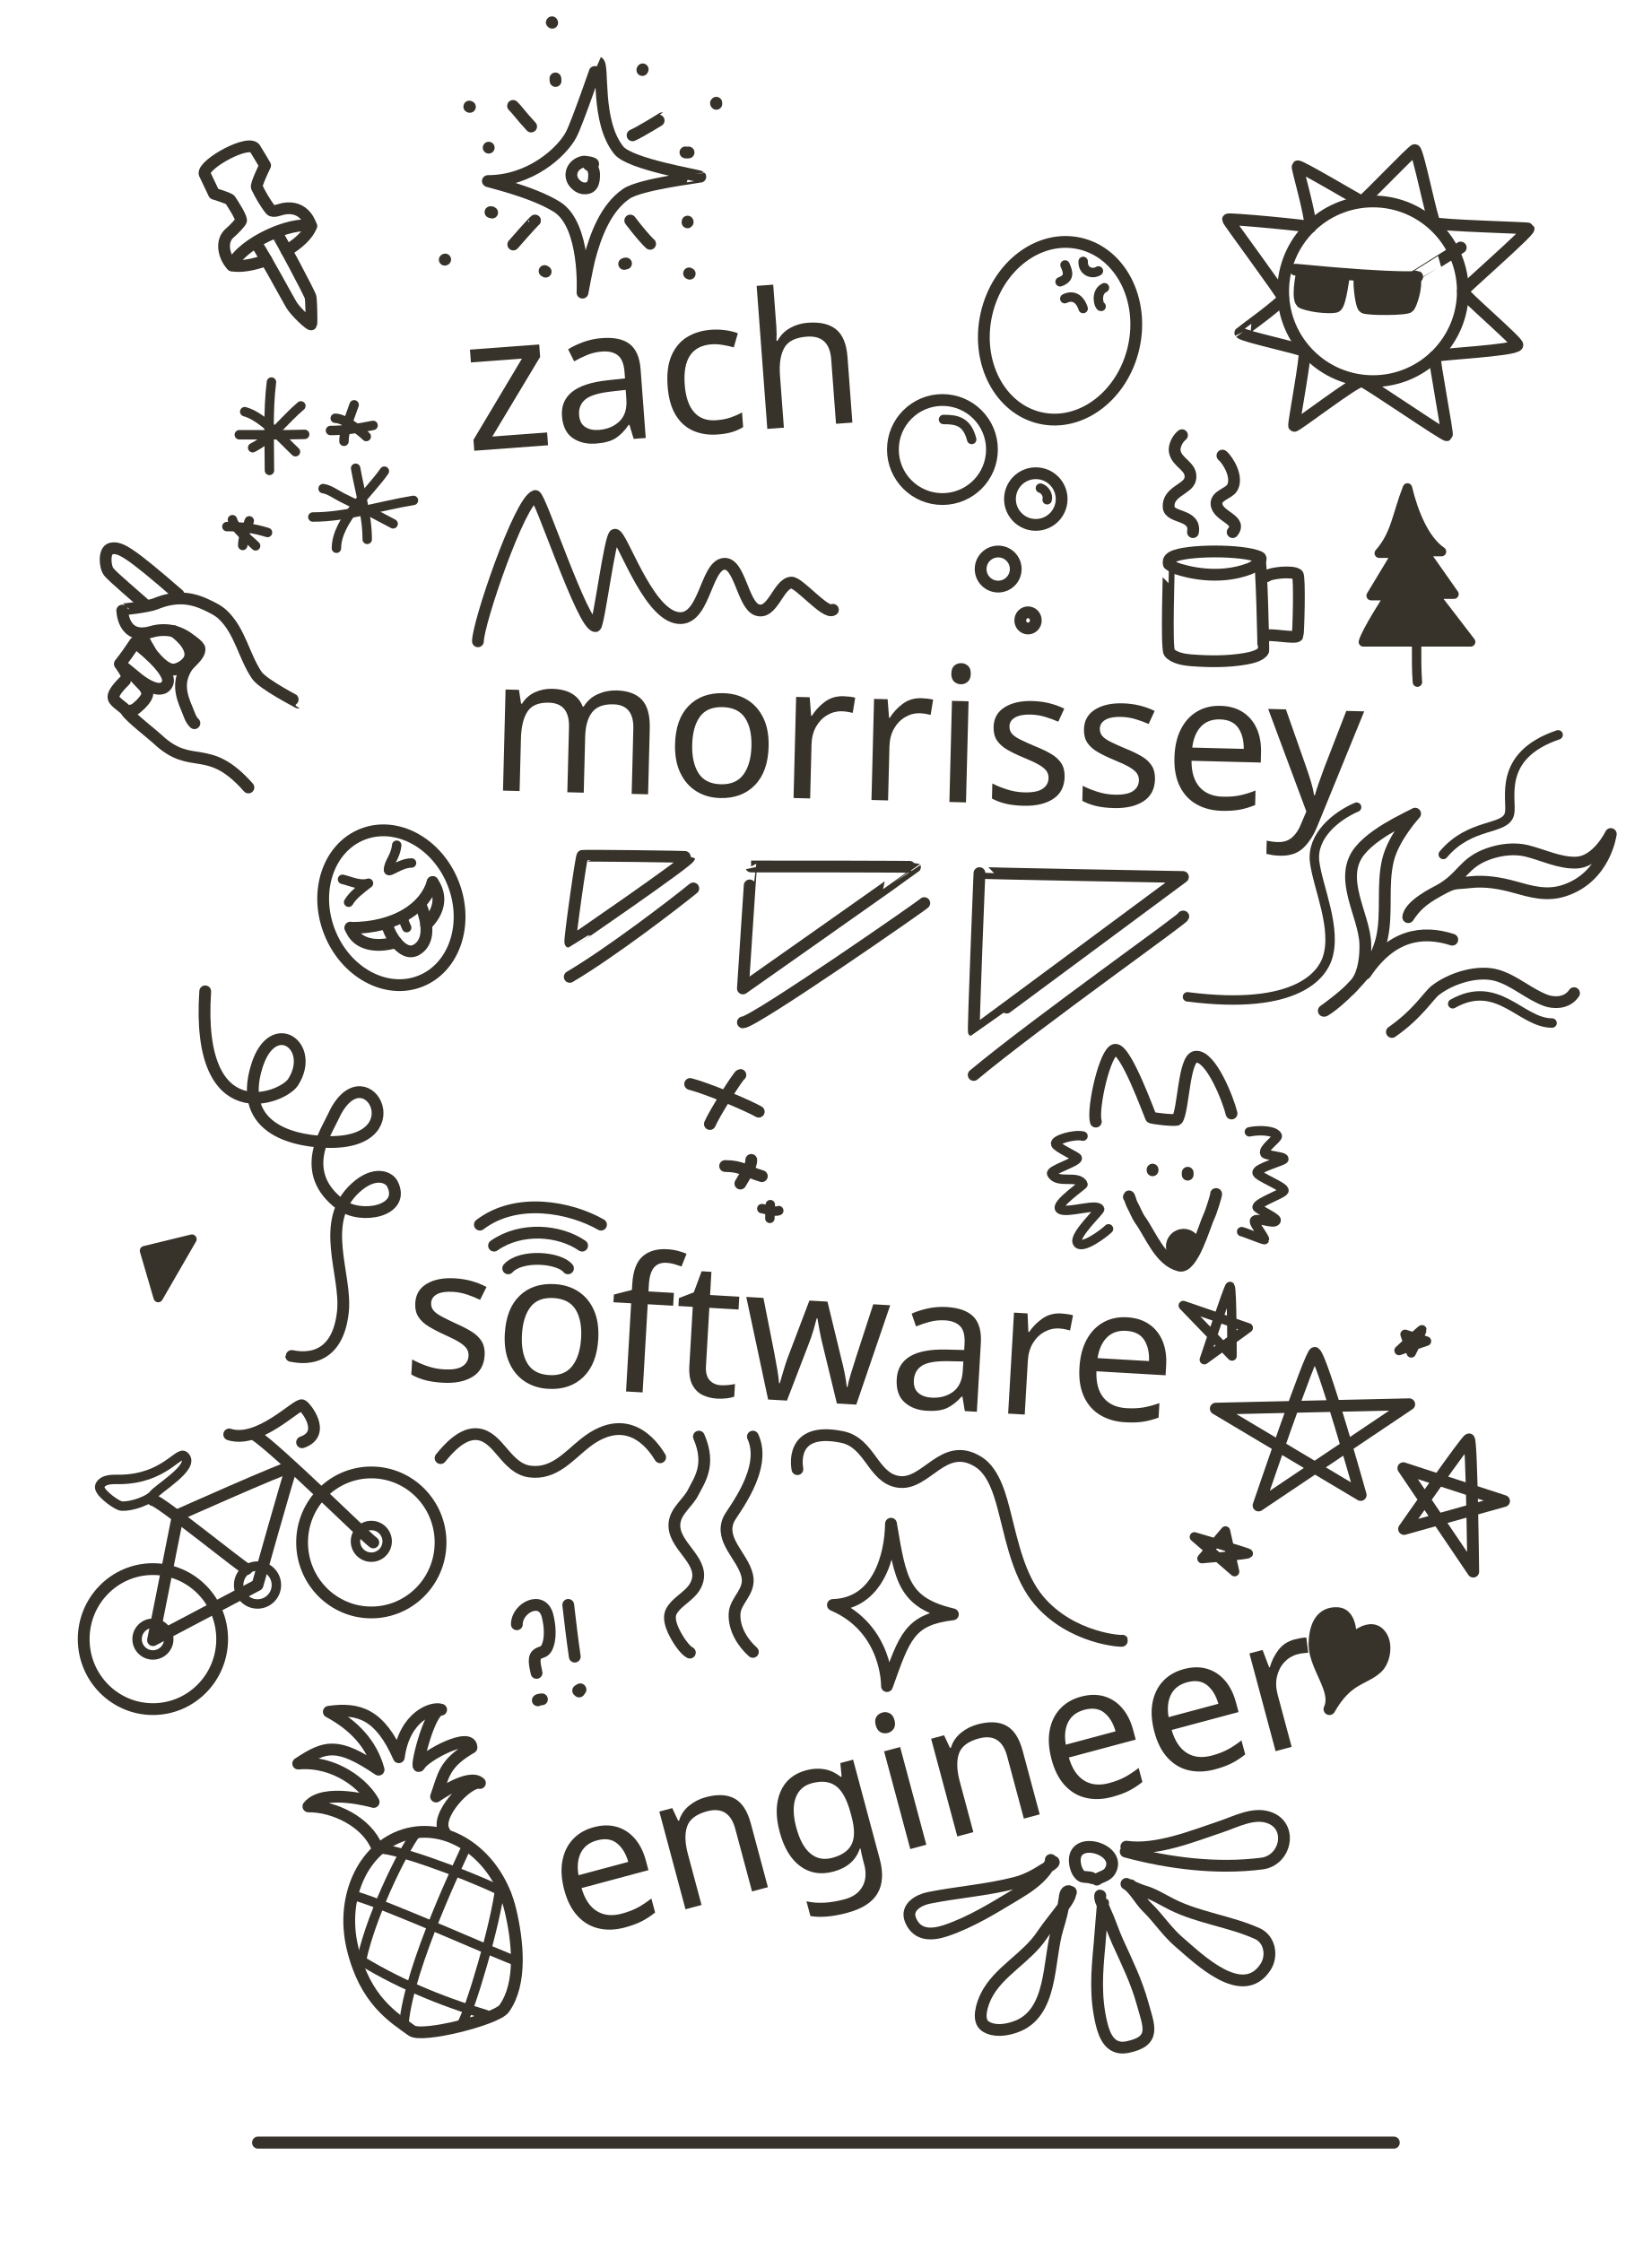
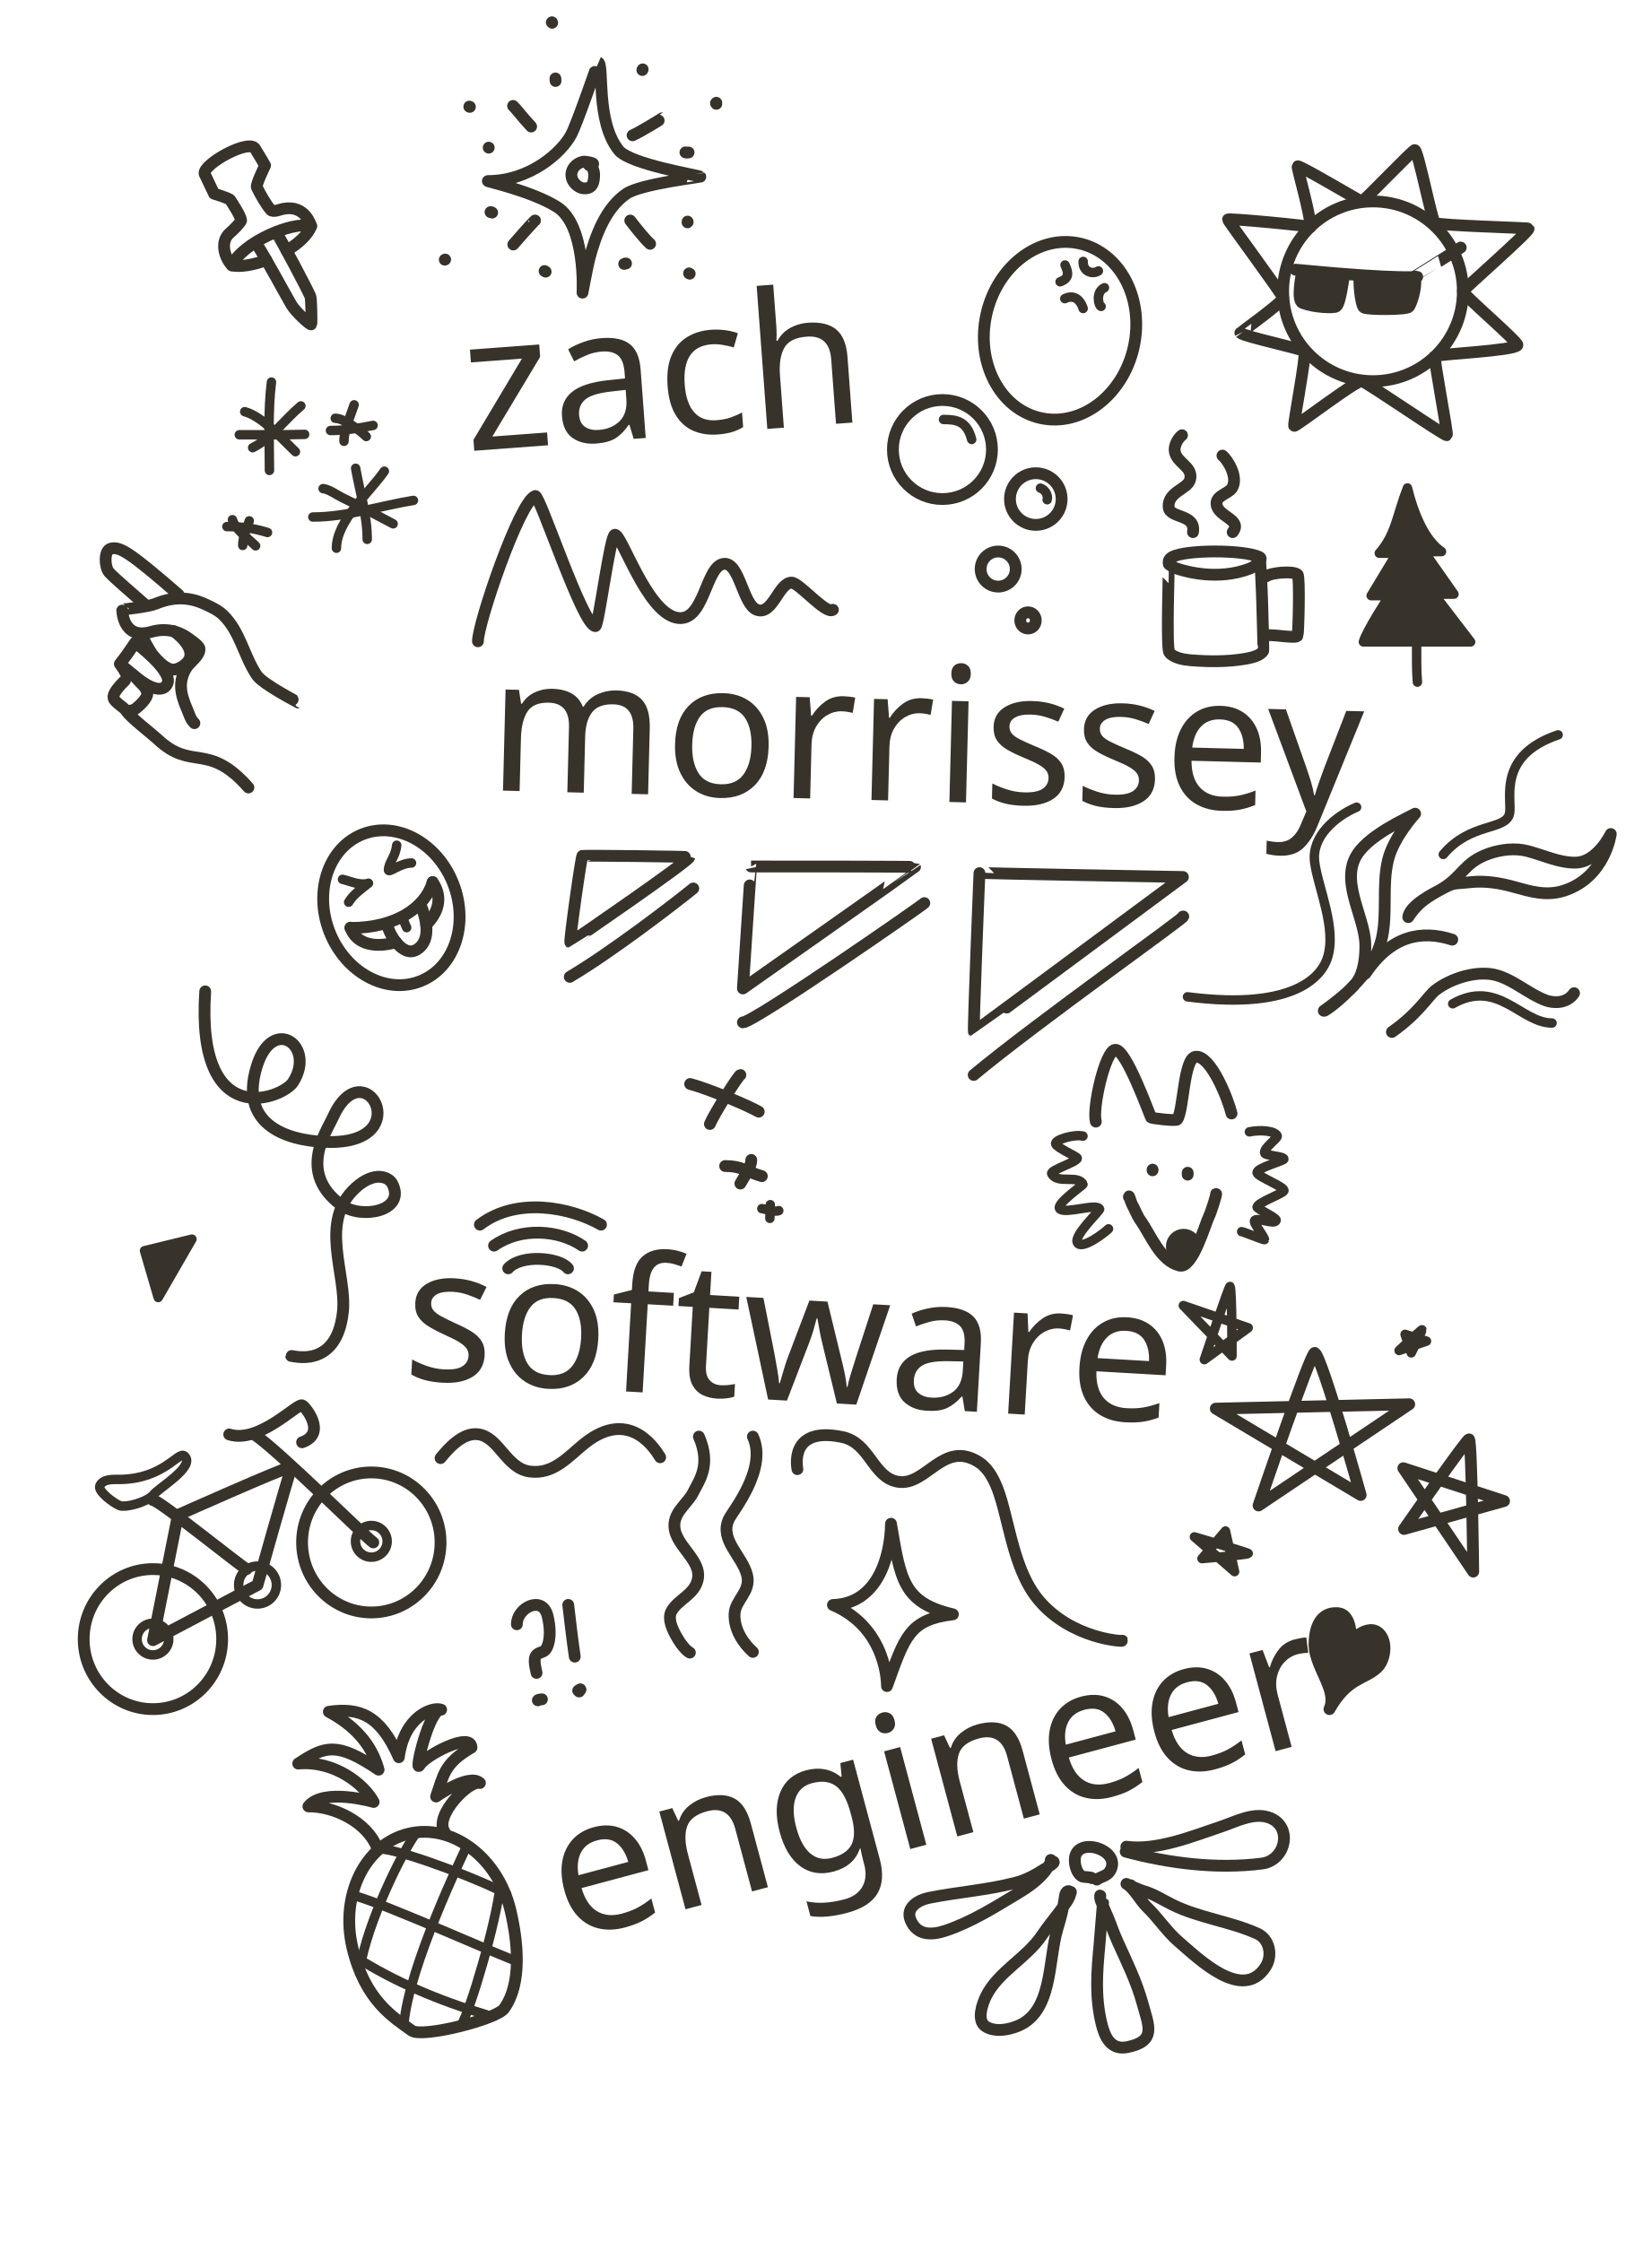
<svg xmlns="http://www.w3.org/2000/svg" width="100%" height="100%" viewBox="0 0 1094 1485" version="1.1" xml:space="preserve" style="fill-rule:evenodd;clip-rule:evenodd;stroke-linecap:round;stroke-linejoin:round;stroke-miterlimit:1.5;">
  <g id="TextButt">
    <g transform="matrix(0.997231,-0.0743616,0.0743616,0.997231,-15.5763,-46.5242)">
      <text x="298.246px" y="368.649px" style="font-family:'PatuaOne-Regular', 'Patua One';font-size:125px;fill:#38332a;">zach</text>
    </g>
    <g id="_-morrissey-" transform="matrix(0.999676,0.0254647,-0.0254647,0.999676,6.87672,13.6136)">
      <text x="328.525px" y="501.582px" style="font-family:'PatuaOne-Regular', 'Patua One';font-size:125px;fill:#38332a;">morrissey</text>
    </g>
    <g transform="matrix(0.998325,0.0578547,-0.0578547,0.998325,40.6597,53.0317)">
      <text x="274.476px" y="845.519px" style="font-family:'PatuaOne-Regular', 'Patua One';font-size:125px;fill:#38332a;">software</text>
    </g>
    <g transform="matrix(0.965926,-0.258819,0.258819,0.965926,-432.258,-283.999)">
      <text x="374.141px" y="1725.24px" style="font-family:'PatuaOne-Regular', 'Patua One';font-size:125px;fill:#38332a;">engineer</text>
    </g>
  </g>
  <g id="Triangles">
    <path d="M385.78,566.884c0.386,-0.322 70.881,0.418 70.788,0.882c-0.573,2.871 -78.693,56.49 -78.818,56.437c-0.801,-0.333 7.394,-58.557 8.03,-57.319Z" style="fill:none;stroke:#38332a;stroke-width:7.81px;" />
    <path d="M497.435,573.918c27.533,-0 108.354,-0.001 108.569,0.358c0.123,0.206 -113.97,80.423 -113.97,80.423c0,0 5.3,-80.978 5.401,-80.781Z" style="fill:none;stroke:#38332a;stroke-width:7.81px;" />
    <path d="M648.728,578.114c0,0.362 134.747,2.766 134.747,2.766c-0,0 -138.362,102.562 -138.462,102.479c-0.576,-0.481 3.715,-106.411 3.715,-105.245Z" style="fill:none;stroke:#38332a;stroke-width:7.81px;" />
    <path d="M377.353,647.03c26.927,-15.896 68.823,-47.978 81.829,-58.575" style="fill:none;stroke:#38332a;stroke-width:7.81px;" />
    <path d="M492.034,677.167c7.408,-0 122.526,-80.003 120.124,-79.001" style="fill:none;stroke:#38332a;stroke-width:7.81px;" />
    <path d="M644.894,712.003c41.829,-34.886 144.573,-107.419 138.581,-104.919" style="fill:none;stroke:#38332a;stroke-width:7.81px;" />
  </g>
  <g id="Squiggly-Underlines">
    <path d="M462.889,951.554c8.175,18.807 0.284,28.821 -3.74,36.87c-3.483,6.966 -11.453,12.071 -12.398,20.261c-1.68,14.559 18.807,23.869 15.284,37.959c-2.446,9.783 -12.892,12.683 -17.286,20.496c-3.28,5.83 2.088,15.038 5.006,19.672c1.466,2.329 4.633,6.542 7.156,7.804" style="fill:none;stroke:#38332a;stroke-width:7.81px;" />
    <path d="M498.64,951.554c9.991,21.401 -13.702,49.751 -15.991,54.804c-6.254,13.807 9.134,24.26 12.192,37.105c2.577,10.828 -7.913,16.23 -8.334,25.503c-0.473,10.397 5.952,19.73 12.133,25.179" style="fill:none;stroke:#38332a;stroke-width:7.81px;" />
    <path d="M437.237,965.238c-1.835,-2.756 -19.028,-33.988 -50.033,-9.197c-10.774,8.615 -20.436,20.688 -36.204,18.641c-15.936,-2.069 -20.48,-23.109 -34.596,-24.711c-9.925,-1.125 -19.135,9.021 -24.616,15.806" style="fill:none;stroke:#38332a;stroke-width:7.81px;" />
    <path d="M528.141,973.095c-0,-0.372 -6.163,-28.717 29.71,-21.276c18.411,3.818 20.173,26.98 37.022,29.649c18.689,2.96 29.884,-27.925 53.315,-13.067c10.673,6.769 14.819,23.905 17.69,35.315c4.75,18.885 9.482,41.318 22.189,56.309c21.648,25.538 55.499,27.265 55.264,26.7" style="fill:none;stroke:#38332a;stroke-width:7.81px;" />
  </g>
  <g id="Sunsplash">
    <path d="M726.432,1244.97c2.762,-2.082 6.632,-2.249 8.697,-5.602c9.355,-15.189 -28.26,-25.527 -22.732,-3.034c0.572,2.327 2.222,5.778 4.641,6.664c0.874,0.319 5.961,0.279 6.207,1.01" style="fill:none;stroke:#38332a;stroke-width:7.81px;" />
    <path d="M728.77,1255.64c-0.303,-0.901 -0.113,2.2 0.187,2.894c0.997,2.31 1.832,4.68 2.897,6.973c3.104,6.684 5.248,13.648 8.26,20.323c6.307,13.98 12.563,26.438 16.688,41.422c4.038,14.665 9.259,24.744 -10.096,28.662c-10.976,2.222 -15.064,-6.726 -17.21,-15.746c-4.255,-17.891 -2.975,-34.082 -1.286,-51.956c0.51,-5.398 2.162,-28.089 2.385,-27.826" style="fill:none;stroke:#38332a;stroke-width:7.81px;" />
    <path d="M746.048,1247.8c4.444,2.208 9.498,11.458 13.288,15.077c4.326,4.129 7.809,8.593 11.664,13.128c3.117,3.667 6.214,7.177 9.884,10.307c12.68,10.816 42.121,40.11 57.357,16.441c4.733,-7.352 2.766,-18.328 -5.564,-22.061c-18.05,-8.09 -38.562,-10.348 -56.338,-19.185c-6.52,-3.242 -12.353,-7.162 -19.451,-9.08c-1.436,-0.388 -12.151,-4.83 -7.888,-3.679" style="fill:none;stroke:#38332a;stroke-width:7.81px;" />
    <path d="M745.568,1226.44c28.648,7.739 60.411,11.696 90.199,7.901c16.053,-2.045 20.851,-25.151 4.414,-30.587c-10.251,-3.39 -21.841,2.903 -31.269,6.07c-18.85,6.333 -42.909,16.143 -62.923,13.333" style="fill:none;stroke:#38332a;stroke-width:7.81px;" />
    <path d="M707.935,1252.62c-2.41,-0.338 -2.653,3.543 -2.882,5.172c-0.929,6.617 -2.631,12.986 -4.579,19.371c-6.612,21.67 -2.677,56.89 -28.304,65.5c-6.019,2.022 -13.481,3.189 -19.305,-0.397c-6.246,-3.846 -2.248,-15.167 0.243,-20.178c8.101,-16.297 26.774,-25.018 36.963,-40.275c4.414,-6.611 9.57,-12.583 14.218,-19.006c1.488,-2.055 3.084,-4.304 4.097,-6.643c0.42,-0.968 0.98,-4.085 0.908,-2.799" style="fill:none;stroke:#38332a;stroke-width:7.81px;" />
    <path d="M695.949,1231.93c1.376,0.192 -3.356,6.954 -3.639,7.32c-4.831,6.241 -11.616,10.89 -18.313,14.93c-15.121,9.121 -30.704,18.909 -47.553,24.569c-9.151,3.075 -18.985,3.52 -23.35,-6.938c-3.514,-8.419 5.332,-13.4 12.179,-14.763c18.982,-3.781 38.152,-5.099 57.045,-9.926c7.165,-1.831 13.139,-5.089 19.283,-9.02c1.154,-0.738 10.055,-5.452 4.627,-5.204" style="fill:none;stroke:#38332a;stroke-width:7.81px;" />
  </g>
  <path id="Squiggly-boi" d="M135.916,656.633c-6.25,93.331 51.244,71.064 58.226,60.109c15.215,-23.868 -13.354,-44.497 -23.977,-10.79c-13.768,43.683 27.992,50.471 48.838,50.471c57.145,-0 21.867,-61.952 1.429,-16.23c-4.242,9.49 -23.404,36.463 5.335,57.792c13.476,10.001 43.282,4.198 34.095,-13.862c-2.34,-4.602 -11.838,-8.672 -24.223,2.509c-24.859,22.443 -5.87,57.287 -8.523,82.197c-4.14,38.884 -34.255,28.788 -34.255,29.292" style="fill:none;stroke:#38332a;stroke-width:7.81px;" />
  <g id="Cool-sun">
    <circle cx="909.367" cy="192.936" r="59.513" style="fill:none;stroke:#38332a;stroke-width:7.81px;" />
    <path d="M936.859,183.209c-0.117,0 31.352,-19.555 30.885,-19.439" style="fill:none;stroke:#38332a;stroke-width:7.81px;" />
    <path d="M937.379,183.209c5.894,-0.064 -6.546,2.494 -79.39,-4.589" style="fill:none;stroke:#38332a;stroke-width:7.81px;" />
    <path d="M901.121,183.233c-1.894,-0.812 0.011,19.305 2.313,20.505c2.661,1.389 28.157,1.455 29.725,-0.505c1.459,-1.825 5.323,-12.761 3.917,-19.168" style="fill:#38332a;stroke:#38332a;stroke-width:7.81px;" />
    <path d="M890.231,183.183c-0.346,-1.382 -2.227,17.889 -5.242,19.827c-1.556,1 -13.988,0.769 -22.243,-2.343c-4.116,-1.552 -0.865,-18.662 0,-21.387" style="fill:#38332a;stroke:#38332a;stroke-width:7.81px;" />
    <path d="M867.951,150.4c-0,-8.912 -9.159,-39.557 -8.505,-40.21c1.097,-1.097 41.993,23.514 42.554,23.233c2.332,-1.166 34.116,-34.613 35.102,-34.022c2.387,1.432 11.277,46.947 13.253,48.264c2.618,1.745 61.885,3.234 62.059,3.757c0.653,1.959 -42.608,39.662 -43.534,41.514c-0.753,1.507 37.072,33.833 36.141,35.691c-1.859,3.709 -53.296,5.953 -54.666,7.323c-0.976,0.977 8.796,51.728 7.934,52.302c-1.189,0.792 -52.837,-34.94 -56.289,-35.804c-3.552,-0.888 -44.024,30.457 -44.868,29.613c-0.699,-0.698 8.125,-46.684 6.832,-49.273c-0.803,-1.607 -39.975,-9.804 -42.475,-12.305c-0.067,-0.067 28.918,-20.908 28.366,-23.115c-0.68,-2.716 -36.54,-50.963 -36.54,-51.956c-0,-1.034 55.13,4.247 54.636,4.988Z" style="fill:none;stroke:#38332a;stroke-width:7.81px;" />
  </g>
  <g id="Stars">
    <path d="M833.559,997.165l99.801,-67.049l-128.133,2.897l95.975,57.199c0,-0 -25.46,-90.89 -30.366,-94.113c-2.407,-1.582 -37.277,101.066 -37.277,101.066Z" style="fill:none;stroke:#38332a;stroke-width:7.81px;" />
    <path d="M791.082,1017.97l26.609,23.009l-6.039,-26.912l-15.548,18.282c-0,-0 29.723,-2.457 30.619,-3.382c0.44,-0.454 -35.641,-10.997 -35.641,-10.997Z" style="fill:none;stroke:#38332a;stroke-width:6.25px;" />
    <path d="M926.619,894.52l18.157,-6.213l-14.165,-4.495l4.083,12.268c-0,0 7.242,-14.607 7.066,-15.279c-0.086,-0.33 -15.141,13.719 -15.141,13.719Z" style="fill:none;stroke:#38332a;stroke-width:6.25px;" />
    <path d="M929.936,1012.73l66.224,-18.521l-66.71,-21.737l46.305,68.5c-0,0 -0.948,-84.942 -2.768,-87.598c-0.894,-1.304 -43.051,59.356 -43.051,59.356Z" style="fill:none;stroke:#38332a;stroke-width:7.81px;" />
    <path d="M797.646,900.579l29.081,-21.081l-43.001,-14.766l32.256,33.427c0,-0 0.061,-44.131 -1.302,-46.044c-0.669,-0.938 -17.034,48.464 -17.034,48.464Z" style="fill:none;stroke:#38332a;stroke-width:6.25px;" />
  </g>
  <g id="Pin">
    <path d="M169.248,98.977c-3.022,-7.954 -34.684,9.47 -33.787,16.029l6.31,13.28c0,-0 9.982,3.015 10.725,4.168c1.571,2.435 6.771,10.269 7.215,13.424c0.152,1.086 -5.33,6.646 -7.353,8.31c-6.526,5.366 -4.165,15.714 1.193,21.548c7.223,-15.097 39.37,-29.077 52.446,-26.089c-0,-0 -3.558,-14.237 -18.465,-11.32c-2.096,0.411 -6.705,2.527 -8.287,0.645c-3.234,-3.848 -7.03,-10.47 -9.139,-14.979c-0.779,-1.666 5.478,-14.398 5.478,-14.398c-0,0 -4.806,-8.276 -6.336,-10.618Z" style="fill:none;stroke:#38332a;stroke-width:7.81px;" />
    <path d="M189.821,165.986c7.686,-4.567 14.006,-10.267 16.335,-16.248" style="fill:none;stroke:#38332a;stroke-width:7.81px;" />
    <path d="M153.71,175.827c5.625,1.109 14.129,-0.363 22.71,-3.505" style="fill:none;stroke:#38332a;stroke-width:7.81px;" />
    <path d="M183.729,155.333c0.74,0.238 21.524,39.177 21.965,41.437c0.488,2.501 0.83,17.6 0.438,18.068c-0.616,0.735 -10.318,-8.262 -13.075,-12.845c-2.645,-4.398 -17.593,-32.141 -22.759,-39.847" style="fill:none;stroke:#38332a;stroke-width:7.81px;" />
  </g>
  <g id="Pointing-Hand">
    <path d="M164.526,521.59c-27.069,-30.644 -37.307,-10.275 -60.356,-32.163c-3.073,-2.919 -17.97,-14.362 -20.448,-18.446c-1.645,-2.709 -7.508,-5.482 -8.477,-8.519c-1.346,-4.221 9.157,-13.061 9.141,-13.387c-0.151,-2.916 -5.011,-9.317 -5.011,-9.317c0,-0 4.741,-6.027 6.808,-9.262c1.062,-1.661 3.333,-4.885 3.333,-4.885c0,0 25.241,18.837 21.367,27.165c-3.971,8.533 -17.09,-0.968 -21.172,-4.65c-0.939,-0.847 -10.336,-8.368 -10.336,-8.368c0,-0 9.096,7.345 9.392,7.714c4.768,5.947 7.912,7.099 8.772,11.795c0.459,2.508 -4.352,7.426 -6.436,9.084c-1.17,0.93 -2.32,2.49 -7.381,2.63" style="fill:none;stroke:#38332a;stroke-width:7.81px;" />
    <path d="M128.758,479c-2.582,-2.328 -3.573,-6.329 -4.897,-9.373c-4.195,-9.646 -6.193,-18.051 -0.256,-27.534c2.16,-3.452 8.78,-7.722 8.541,-12.338c-0.103,-1.977 -5.166,-5.338 -6.621,-6.446c-7.645,-5.822 -16.49,-7.354 -25.355,-4.785c-19.45,5.638 -19.237,-15.107 -19.227,-14.913c0.013,0.254 17.304,-1.708 21.973,-3.632c11.449,-4.716 21.877,-4.987 33.343,0.407c4.083,1.921 8.198,3.794 11.493,6.959c11.296,10.847 13.737,27.127 22.317,39.889c4.092,6.087 27.562,18.048 27.429,18.082" style="fill:none;stroke:#38332a;stroke-width:7.81px;" />
    <path d="M95.11,399.63c-4.264,-3.847 -20.112,-17.244 -22.967,-20.718c-2.876,-3.497 -3.434,-14.547 1.454,-15.574c5.929,-1.246 11.948,2.118 44.616,30.46" style="fill:none;stroke:#38332a;stroke-width:7.81px;" />
    <path d="M93.921,420.729c-0.51,0.026 5.91,11.413 7.157,12.88c3.078,3.623 7.68,8.942 12.685,9.852c3.655,0.664 9.726,-2.97 11.553,-6.686c3.329,-6.773 -4.685,-14.784 -10.214,-18.713" style="fill:none;stroke:#38332a;stroke-width:7.81px;" />
  </g>
  <g id="Tongue-Face">
    <path d="M240.147,552.559c22.601,-8.853 49.497,5.775 60.024,32.647c10.527,26.871 0.724,55.876 -21.877,64.73c-22.601,8.854 -49.497,-5.775 -60.024,-32.646c-10.527,-26.872 -0.724,-55.877 21.877,-64.731Z" style="fill:none;stroke:#38332a;stroke-width:7.81px;" />
    <path d="M226.853,582.42c4.828,1.098 11.557,4.416 17.206,2.588c-4.593,3.607 -10.106,7.5 -13.153,12.572" style="fill:none;stroke:#38332a;stroke-width:6.25px;" />
    <path d="M272.566,571.602c-7.245,-0 -14.683,6.472 -15.269,4.79c-0,-5.193 4.628,-8.588 5.454,-16.554" style="fill:none;stroke:#38332a;stroke-width:6.25px;" />
    <path d="M232.101,614.643c30.543,-0 49.745,-13.853 54.447,-30.371" style="fill:none;stroke:#38332a;stroke-width:7.81px;" />
    <path d="M282.257,612.499c7.874,-7.782 11.34,-18.046 4.291,-28.227" style="fill:none;stroke:#38332a;stroke-width:7.81px;" />
    <path d="M232.101,614.425c4.055,11.601 17.335,13.457 30.194,9.615" style="fill:none;stroke:#38332a;stroke-width:7.81px;" />
    <path d="M256.735,612.635c0,4.304 9.541,21.926 19.069,16.471c6.78,-3.882 9.473,-13.325 2.836,-29.649" style="fill:none;stroke:#38332a;stroke-width:7.81px;" />
    <path d="M267.426,609.163c0.177,1.677 1.238,3.689 1.913,5.262" style="fill:none;stroke:#38332a;stroke-width:6.25px;" />
  </g>
  <g id="Pineapple">
    <path d="M270.709,1214.55c28.871,-6.875 59.049,15.837 67.348,50.688c4.826,20.266 7.923,48.339 -4.188,65.186c-5.132,7.139 -54.318,19.533 -61.165,14.565c-12.183,-8.838 -30.97,-19.987 -39.269,-54.837c-8.299,-34.851 8.403,-68.727 37.274,-75.602Z" style="fill:none;stroke:#38332a;stroke-width:7.81px;" />
    <path d="M249.769,1223.79c-6.786,-17.063 -28.511,-27.483 -45.517,-27.317c10.061,-12.544 43.217,-2.937 43.217,-2.937c-6.102,-11.432 -25.558,-27.578 -49.971,-25.426c17.8,-11.704 25.739,-14.53 53.252,4.045c-4.688,-17.27 -16.472,-29.487 -32.959,-38.355c19.992,-2.846 33.873,1.746 46.355,30.115c3.702,-27.602 22.725,-33.574 28.032,-31.485c-7.964,-1.069 -18.263,43.581 -14.162,36.608c3.728,-6.34 34.13,-22.397 34.259,-11.534c-18.504,10.644 -18.509,18.678 -23.446,32.442c-0,0 21.925,-15.659 29.036,-8.964c-7.312,-2.159 -30.474,21.885 -23.506,32.19" style="fill:none;stroke:#38332a;stroke-width:7.81px;" />
    <path d="M238.24,1304.56c5.077,-32.067 28.837,-79.07 37.183,-90.112" style="fill:none;stroke:#38332a;stroke-width:6.25px;" />
    <path d="M267.565,1340.35c3.275,-38.094 39.098,-111.989 41.675,-117.86" style="fill:none;stroke:#38332a;stroke-width:6.25px;" />
    <path d="M305.578,1341.08c5.68,-8.891 22.88,-66.69 25.747,-92.271" style="fill:none;stroke:#38332a;stroke-width:6.25px;" />
    <path d="M253.526,1224.76c16.948,1.952 68.859,22.069 82,29.855" style="fill:none;stroke:#38332a;stroke-width:6.25px;" />
    <path d="M234.895,1255.68c20.59,5.475 100.811,41.714 107.27,43.23" style="fill:none;stroke:#38332a;stroke-width:6.25px;" />
    <path d="M235.772,1296.45c25.812,16.283 54.927,28.684 85.997,37.916" style="fill:none;stroke:#38332a;stroke-width:6.25px;" />
  </g>
  <g id="WiFi-Symbol">
    <path d="M336.584,840.094c8.401,-9.373 33.855,-7.294 39.599,-0" style="fill:none;stroke:#38332a;stroke-width:7.81px;" />
    <path d="M327.209,825.056c17.776,-12.498 43.23,-10.419 58.349,-0" style="fill:none;stroke:#38332a;stroke-width:7.81px;" />
    <path d="M317.834,811.158c24.232,-18.551 59.925,-11.624 80.224,0" style="fill:none;stroke:#38332a;stroke-width:7.81px;" />
  </g>
  <g id="Bubbles">
    <circle cx="661.115" cy="376.912" r="11.621" style="fill:none;stroke:#38332a;stroke-width:7.81px;" />
    <ellipse cx="680.88" cy="410.926" rx="5.149" ry="5.371" style="fill:none;stroke:#38332a;stroke-width:7.81px;" />
    <circle cx="686.029" cy="330.551" r="17.109" style="fill:none;stroke:#38332a;stroke-width:7.81px;" />
    <circle cx="624.191" cy="297.749" r="32.803" style="fill:none;stroke:#38332a;stroke-width:7.81px;" />
    <path d="M715.064,161.27c26.92,6.043 42.961,36.854 35.798,68.759c-7.163,31.906 -34.834,52.904 -61.754,46.86c-26.92,-6.043 -42.961,-36.853 -35.798,-68.759c7.163,-31.906 34.834,-52.903 61.754,-46.86Z" style="fill:none;stroke:#38332a;stroke-width:7.81px;" />
    <path d="M624.904,277.85c8.649,-0 15.533,1.113 18.658,13.219" style="fill:none;stroke:#38332a;stroke-width:6.25px;" />
    <path d="M689.085,323.307c3.021,0.89 5.344,4.702 4.461,7.705" style="fill:none;stroke:#38332a;stroke-width:6.25px;" />
    <path d="M705.23,197.812c5.265,-2.6 9.912,-0.357 12.161,6.535" style="fill:none;stroke:#38332a;stroke-width:6.25px;" />
    <path d="M731.496,190.56c-6.25,3.004 -3.716,12.403 -2.207,12.403" style="fill:none;stroke:#38332a;stroke-width:6.25px;" />
    <path d="M702.121,186.641c6.407,-2.35 5.511,-6.129 3.261,-11.128" style="fill:none;stroke:#38332a;stroke-width:6.25px;" />
    <path d="M717.406,173.16c-0.37,6.734 6.176,8.867 10.076,6.296" style="fill:none;stroke:#38332a;stroke-width:6.25px;" />
  </g>
  <g id="X-s">
    <path d="M470.166,744.483c2.958,-7.133 19.134,-32.48 20.195,-32.48" style="fill:none;stroke:#38332a;stroke-width:7.81px;" />
    <path d="M457.106,717.984c11.973,3.125 38.136,14.183 45.421,18.343" style="fill:none;stroke:#38332a;stroke-width:7.81px;" />
    <path d="M490.361,783.934c3.125,-5.586 7.217,-10.699 7.217,-15.655" style="fill:none;stroke:#38332a;stroke-width:7.81px;" />
    <path d="M480.264,772.326c11.19,0 13.659,3.587 24.311,6.712" style="fill:none;stroke:#38332a;stroke-width:7.81px;" />
    <path d="M504.575,800.538c1.49,0 8.096,2.588 11.221,1.32" style="fill:none;stroke:#38332a;stroke-width:6.25px;" />
    <path d="M509.89,806.997c0,-3.028 0.296,-6.056 0.296,-9.085" style="fill:none;stroke:#38332a;stroke-width:6.25px;" />
  </g>
  <g id="Moy">
    <path d="M725.781,742.909c-2.445,-8.949 6.185,-46.962 12.83,-47.586c7.098,-0.668 22.305,41.774 23.705,44.74c0.343,0.727 16.638,2.508 17.381,1.45c4.292,-6.115 4.207,-40.708 12.212,-41.571c10.141,-1.094 21.755,28.922 23.765,37.596" style="fill:none;stroke:#38332a;stroke-width:7.81px;" />
    <path d="M827.498,749.68c7.175,-1.477 16.731,-0.804 18.46,2.654c0.741,1.482 -9.805,8.486 -8.249,11.594c0.762,1.525 12.633,1.957 12.633,3.75c-0,1.213 -18.29,5.918 -17.761,9.093c0.448,2.687 18.979,9.541 17.761,11.978c-1.047,2.095 -16.971,7.541 -17.761,10.701c-0.307,1.229 13.078,7.043 12.633,8.82c-0.922,3.682 -15.125,-3.457 -14.363,1.109c0.332,1.993 6.856,10.361 6.633,11.697c-0.079,0.476 -14.153,-5.294 -15.113,-5.294" style="fill:none;stroke:#38332a;stroke-width:6.25px;" />
    <path d="M717.282,752.507c-5.75,-1.424 -19.053,2.407 -18.113,5.228c0.864,2.592 14.614,8.47 14.364,9.471c-0.658,2.631 -18.117,7.886 -16.96,10.2c3.568,7.134 17.439,0.442 20.709,6.98c0.252,0.503 -18.851,13.558 -15.229,16.44c4.117,3.275 24.234,-4.028 26.247,-0c0.485,0.968 -17.184,17.336 -14.767,22.173c2.626,5.257 17.785,-6.197 20.662,-9.07" style="fill:none;stroke:#38332a;stroke-width:6.25px;" />
    <path d="M747.683,792.808c-0,-1.818 1.232,3.44 2.134,5.018c1.939,3.393 3.205,7.256 5.48,10.441c6.868,9.615 13.028,26.78 25.901,29.997c8.739,2.184 17.002,-27.485 19.383,-32.246c1.662,-3.325 5.384,-15.499 4.845,-15.229" style="fill:none;stroke:#38332a;stroke-width:7.81px;" />
    <circle cx="783.928" cy="825.638" r="7.82" style="fill:#38332a;stroke:#38332a;stroke-width:7.81px;" />
    <path d="M763.373,774.694l0,0.462" style="fill:none;stroke:#38332a;stroke-width:7.81px;" />
    <path d="M786.621,776.771l-0,1.269" style="fill:none;stroke:#38332a;stroke-width:7.81px;" />
  </g>
  <path id="Heart" d="M880.512,1132.05c4.171,-8.903 -2.607,-19.201 -6.863,-29.854c-1.781,-4.459 -3.12,-8.979 -3.03,-13.485c0.308,-15.429 7.002,-20.796 15.316,-20.22c10.26,0.711 8.553,18.565 8.553,18.565c-0,-0 14.013,-14.677 20.802,-2.633c3.263,5.788 1.571,15.865 -3.352,20.343c-8.752,7.959 -19.593,6.435 -31.426,27.284Z" style="fill:#38332a;stroke:#38332a;stroke-width:7.81px;" />
  <g id="Bike">
    <path d="M168.495,950.113c16.448,11.085 72.862,67.359 78.751,71.532" style="fill:none;stroke:#38332a;stroke-width:7.81px;" />
    <path d="M193.202,971.479c-5.665,0.852 -75.354,31.997 -75.354,31.997l-16.498,82.902l69.212,-36.531c-0,0 19.405,-69.227 22.64,-78.368Z" style="fill:none;stroke:#38332a;stroke-width:7.81px;" />
    <ellipse cx="170.562" cy="1049.85" rx="12.5" ry="12.544" style="fill:none;stroke:#38332a;stroke-width:6.25px;" />
    <path d="M101.284,990.505c1.909,-3.816 29.006,-19.192 20.806,-26.146c-3.943,-3.344 -13.515,15.208 -42.693,15.548c-4.261,0.05 -10.764,-0.624 -13.202,4.017c-1.948,3.709 9.362,11.932 13.202,13.366c3.498,1.305 16.396,-1.667 21.887,-6.785Z" style="fill:none;stroke:#38332a;stroke-width:6.25px;" />
    <path d="M101.35,993.63c4.077,-0 58.291,43.99 62.011,45.674" style="fill:none;stroke:#38332a;stroke-width:7.81px;" />
    <path d="M151.812,950.113c19.769,6.25 44.678,-20.479 48.265,-19.307c1.914,0.625 16.799,18.634 -0,24.502" style="fill:none;stroke:#38332a;stroke-width:7.81px;" />
    <ellipse cx="245.932" cy="1021.64" rx="45.855" ry="46.371" style="fill:none;stroke:#38332a;stroke-width:7.81px;" />
    <ellipse cx="101.284" cy="1085.67" rx="45.855" ry="46.371" style="fill:none;stroke:#38332a;stroke-width:7.81px;" />
    <circle cx="245.932" cy="1020.91" r="10.493" style="fill:none;stroke:#38332a;stroke-width:6.25px;" />
    <circle cx="101.284" cy="1085.67" r="10.493" style="fill:none;stroke:#38332a;stroke-width:6.25px;" />
  </g>
  <g id="Swooshy-Plant">
    <path d="M898.759,650.294c-5.807,8.063 -23.014,19.806 -22.597,19.671c2.643,-0.855 14.385,-9.349 28.108,-25.729c6.884,-8.216 10.265,-19.569 11.04,-23.15c3.615,-16.698 -0.002,-34.675 3.963,-51.303c3.657,-15.332 17.989,-30.837 17.989,-30.837c0,0 -10.034,5.082 -12.828,6.636c-7.99,4.446 -17.786,10.499 -23.795,17.903c-14.744,18.165 3.074,42.557 3.631,61.794c0.233,8.05 -0.943,18.673 -5.511,25.015Z" style="fill:none;stroke:#38332a;stroke-width:7.81px;" />
    <path d="M904.319,644.875c17.206,-25.633 37.498,-28.9 57.544,-22.489" style="fill:none;stroke:#38332a;stroke-width:7.81px;" />
    <path d="M932.71,607.476c0.815,-7.948 17.814,-16.255 20.17,-17.525c16.074,-8.663 15.93,-18.578 33.483,-24.599c7.838,-2.688 16.982,-3.757 25.049,-1.728c10.39,2.613 21.585,8.132 32.531,7.729c14.116,-0.519 22.91,-18.936 22.91,-18.936c0,0 -3.688,28.781 -31.038,37.534c-11.718,3.75 -22.035,0.566 -33.14,-2.524c-9.196,-2.558 -18.989,-4.166 -28.513,-3.139c-12.22,1.317 -10.47,-0.23 -21.282,5.663c-11.335,6.177 -15.688,10.772 -20.17,17.525Z" style="fill:none;stroke:#38332a;stroke-width:7.81px;" />
    <path d="M955.902,565.957c18.133,-21.552 41.242,-15.639 43.879,-27.011c2.068,-8.915 -8.934,-38.277 32.2,-52.217" style="fill:none;stroke:#38332a;stroke-width:6.25px;" />
    <path d="M921.88,683.527c17.203,-11.966 24.202,-24.032 28.772,-27.579c10.627,-8.249 28.492,-13.649 41.138,-9.815c11.547,3.5 20.794,12.338 32.163,16.551c3.639,1.348 13.367,2.875 18.56,-4.848" style="fill:none;stroke:#38332a;stroke-width:7.81px;" />
    <path d="M1027.95,677.615c-20.686,-0 -35.741,-29.679 -65.8,-12.765" style="fill:none;stroke:#38332a;stroke-width:6.25px;" />
    <path d="M786.487,660.249c74.201,9.574 89.279,-15.992 92.456,-25.079c6.907,-19.758 -6.13,-47.312 -8.243,-64.315c-2.106,-16.944 13.862,-30.25 27.802,-36.225" style="fill:none;stroke:#38332a;stroke-width:6.25px;" />
  </g>
  <g id="_--">
    <path d="M342.321,1075.86c-0,-10.992 16.779,-19.468 20.305,-5.709c1.628,6.35 2.509,15.386 -0.611,21.474c-1.649,3.216 -4.552,2.345 -6.609,4.473c-2.584,2.673 -0.543,8.882 -0.041,11.961" style="fill:none;stroke:#38332a;stroke-width:7.81px;" />
    <path d="M356.211,1126.22c0.406,-0.57 2.128,-0.568 2.731,-0.669" style="fill:none;stroke:#38332a;stroke-width:7.81px;" />
    <path d="M376.35,1063.01c1.325,11.44 2.678,22.873 4.331,34.271" style="fill:none;stroke:#38332a;stroke-width:7.81px;" />
    <path d="M382.929,1119.79c3.125,-2.271 0.665,0.504 0.633,0.585" style="fill:none;stroke:#38332a;stroke-width:7.81px;" />
  </g>
  <g id="Coffee-Cup">
    <path d="M779.872,376.735c6.03,1.985 26.827,7.796 47.568,-0c4.66,-1.752 9.511,-6.497 6.73,-7.788c-10.686,-4.958 -48.963,-4.888 -57.783,0c-2.409,1.335 -3.59,3.819 -0.72,5.828c1.314,0.919 4.377,2.002 4.205,1.96Z" style="fill:none;stroke:#38332a;stroke-width:7.81px;" />
    <path d="M774.137,373.65c0.183,-0 -1.823,55.65 0.315,58.5c2.747,3.662 10.006,4.854 14.175,5.175c12.052,0.927 24.386,1.084 36.315,-0.99c3.131,-0.544 10.054,-1.952 11.723,-5.288c0.291,-0.582 -1.192,-60.806 -2.43,-60.187" style="fill:none;stroke:#38332a;stroke-width:7.81px;" />
    <path d="M838.981,381.615c1.941,-2.053 17.245,-3.804 20.43,-1.058c1.644,1.418 0.524,39.682 0,40.568c-1.285,2.176 -18.353,-1.643 -22.139,-0" style="fill:none;stroke:#38332a;stroke-width:7.81px;" />
    <path d="M790.123,352.457c2.112,-12.216 -15.582,-8.962 -16.11,-16.56c-0.722,-10.389 12.899,-11.831 14.287,-18.54c1.751,-8.458 -8.835,-10.467 -10.24,-18.335c-0.543,-3.043 1.334,-8.034 4.795,-10.757" style="fill:none;stroke:#38332a;stroke-width:7.81px;" />
    <path d="M816.411,352.457c6.781,-8.379 -9.924,-10.016 -10.687,-18.562c-0.508,-5.692 8.043,-6.925 10.327,-10.733c4.182,-6.969 -2.757,-18.414 -6.412,-21.397" style="fill:none;stroke:#38332a;stroke-width:7.81px;" />
  </g>
  <path id="Squiggly" d="M316.55,424.763c-0,-12.007 27.499,-92.768 37.931,-96.229c3.002,-0.995 31.409,86.113 39.867,86.178c2.105,0.016 9.757,-60.594 12.935,-60.546c4.566,0.068 20.577,49.952 40.166,54.839c19.323,4.82 19.436,-34.44 32.084,-35.555c10.332,-0.911 12.423,26.977 21.687,30.444c10.456,3.911 14.315,-17.538 22.892,-18.01c5.073,-0.279 22.842,21.405 27.54,18.01" style="fill:none;stroke:#38332a;stroke-width:7.81px;" />
  <path id="Diamond" d="M551.652,1063.06c29.813,-0.796 38.143,-32.497 38.462,-53.82c6.341,37.23 8.088,52.259 41.011,60.026c-28.876,3.459 -31.909,14.793 -43.668,47.511c-0,0 0.745,-38.092 -35.805,-53.717Z" style="fill:none;stroke:#38332a;stroke-width:7.81px;" />
  <g id="Bursting-Star">
    <g>
      <path d="M323.184,119.915c27.81,-0 48.776,-18.915 55.058,-30.652c4.106,-7.67 17.825,-48.057 17.995,-47.972c3.911,1.953 -1.849,38.935 13.545,58.191c7.561,9.459 53.095,16.616 54.051,17.572c0.174,0.173 -39.509,4.843 -48.938,11.272c-13.683,9.329 -20.511,27.694 -24.559,43.21c-1.267,4.854 -4.53,22.293 -4.53,22.293c-0,0 2.478,-44.68 -16.969,-56.827c-16.82,-10.506 -47.242,-17.087 -45.653,-17.087Z" style="fill:none;stroke:#38332a;stroke-width:7.81px;" />
      <path d="M392.232,108.98c2.91,-0.831 -4.696,-2.143 -5.921,-1.888c-8.048,1.677 -10.936,10.782 -3.834,16.015c1.05,0.774 2.505,1.479 3.815,1.61c6.402,0.64 7.212,-4.194 7.212,-9.24c0,-1.807 -1.165,-6.139 -3.417,-6.139" style="fill:none;stroke:#38332a;stroke-width:7.81px;" />
      <path d="M351.778,83.805c-7.341,-7.937 -8.951,-10.715 -11.961,-13.65" style="fill:none;stroke:#38332a;stroke-width:7.81px;" />
      <path d="M418.957,89.627c4.608,-1.94 19.792,-11.283 19.631,-11.306" style="fill:none;stroke:#38332a;stroke-width:7.81px;" />
      <path d="M417.427,146.076c4.582,5.978 9.945,12.547 13.153,15.419" style="fill:none;stroke:#38332a;stroke-width:7.81px;" />
      <path d="M354.361,146.056c0.007,-0.152 -4.222,4.146 -14.405,15.896" style="fill:none;stroke:#38332a;stroke-width:7.81px;" />
    </g>
    <g>
      <path d="M323.667,97.802l0.03,-0" style="fill:none;stroke:#38332a;stroke-width:7.81px;" />
      <path d="M367.956,53.632c-0.204,-0.51 0.045,-1.401 -0.089,-1.669" style="fill:none;stroke:#38332a;stroke-width:7.81px;" />
      <path d="M425.657,45.942c-0.206,0.138 -0.209,0.22 -0.209,0.448" style="fill:none;stroke:#38332a;stroke-width:7.81px;" />
      <path d="M453.971,100.931c0.519,0.259 1.507,0.06 2.086,0.06" style="fill:none;stroke:#38332a;stroke-width:7.81px;" />
      <path d="M455.402,146.77c0.132,0.133 0.151,0.416 -0.03,0.507" style="fill:none;stroke:#38332a;stroke-width:7.81px;" />
      <path d="M413.408,174.816c0.443,-0.254 0.711,-0.299 1.222,-0.299" style="fill:none;stroke:#38332a;stroke-width:7.81px;" />
      <path d="M360.684,179.525c0.229,0.091 0.54,0.242 0.715,0.417" style="fill:none;stroke:#38332a;stroke-width:7.81px;" />
      <path d="M324.86,140.511c0.443,0 0.768,-0.036 1.102,0.298" style="fill:none;stroke:#38332a;stroke-width:7.81px;" />
      <path d="M311.239,70.769c-0.074,0 -0.516,0.02 -0.417,-0.179" style="fill:none;stroke:#38332a;stroke-width:7.81px;" />
      <path d="M365.721,15.065c-0.318,-0.091 -0.354,-0.122 -0.149,-0.327" style="fill:none;stroke:#38332a;stroke-width:7.81px;" />
      <path d="M474.417,68.057c-0.404,0.202 -0.243,0.443 0.029,0.715" style="fill:none;stroke:#38332a;stroke-width:7.81px;" />
      <path d="M456.385,181.074c0.15,0.05 0.304,0.095 0.417,0.209" style="fill:none;stroke:#38332a;stroke-width:7.81px;" />
      <path d="M294.579,172.014c0.089,-0.045 0.173,-0.088 0.268,-0.119" style="fill:none;stroke:#38332a;stroke-width:7.81px;" />
    </g>
  </g>
  <g id="Squiggly-Snowflakes">
    <g>
      <path d="M167.335,296.535c12.846,-6.423 21.248,-18.689 31.939,-27.676" style="fill:none;stroke:#38332a;stroke-width:6.25px;" />
      <path d="M162.087,272.68c11.572,3.039 24.923,18.291 33.6,26.524" style="fill:none;stroke:#38332a;stroke-width:6.25px;" />
      <path d="M178.461,311.579c0,-19.401 -1.085,-39.228 1.325,-58.516" style="fill:none;stroke:#38332a;stroke-width:6.25px;" />
      <path d="M158.502,287.965c14.423,0 28.85,0.155 43.268,-0.258" style="fill:none;stroke:#38332a;stroke-width:6.25px;" />
    </g>
    <g>
      <path d="M222.83,363.121c-0,-18.313 21.989,-36.94 31.734,-51.038" style="fill:none;stroke:#38332a;stroke-width:6.25px;" />
      <path d="M213.994,323.636c3.951,0.415 9.251,4.288 12.707,5.973c11.349,5.532 22.543,11.381 33.674,17.337" style="fill:none;stroke:#38332a;stroke-width:6.25px;" />
      <path d="M243.213,357.246c0,-16.198 -4.931,-31.41 -7.674,-47.091" style="fill:none;stroke:#38332a;stroke-width:6.25px;" />
      <path d="M207.203,342.447c22.666,-0 44.483,-7.439 66.627,-11.01" style="fill:none;stroke:#38332a;stroke-width:6.25px;" />
    </g>
    <g>
      <path d="M160.756,361.27c-0,-5.408 2.683,-11.234 4.343,-16.284" style="fill:none;stroke:#38332a;stroke-width:6.25px;" />
      <path d="M150.266,348.784c9.605,0 17.763,1.063 26.913,3.913" style="fill:none;stroke:#38332a;stroke-width:6.25px;" />
      <path d="M169.294,361.548c-4.787,-4.786 -13.417,-10.691 -15.349,-17.324" style="fill:none;stroke:#38332a;stroke-width:6.25px;" />
    </g>
    <g>
      <path d="M222.045,277.045c5.861,0 16.432,8.127 20.536,12.078" style="fill:none;stroke:#38332a;stroke-width:6.25px;" />
      <path d="M227.831,292.305c-0,-7.858 4.288,-16.745 6.723,-24.17" style="fill:none;stroke:#38332a;stroke-width:6.25px;" />
      <path d="M218.882,285.148c9.378,-0 19.04,-1.503 28.205,-3.38" style="fill:none;stroke:#38332a;stroke-width:6.25px;" />
    </g>
  </g>
  <g>
    <path d="M902.993,425.168c19.993,-0 71.037,-0 71.037,-0l-24.275,-31.634l13.233,0l-19.802,-28.183l11.552,-0c-11.339,-7.704 -18.626,-25.849 -22.557,-42.153c-7.077,18.133 -7.693,30.769 -18.671,43.226l11.609,0l-16.976,28.111l12.029,-0c-0,-0 -15.484,23.851 -17.179,30.633Z" style="fill:#38332a;stroke:#38332a;stroke-width:6.25px;" />
    <path d="M938.252,428.207c0,7.856 -0.114,15.753 0.526,23.589" style="fill:none;stroke:#38332a;stroke-width:6.25px;" />
  </g>
-   <rect x="170.872" y="1419.08" width="752.28" height="0.179" style="fill:#38332a;stroke:#38332a;stroke-width:7.81px;" />
  <path id="Triangle" d="M95.72,828.41l31.402,-7.655l-22.331,38.678l-9.071,-31.023Z" style="fill:#38332a;stroke:#38332a;stroke-width:6.25px;" />
</svg>
